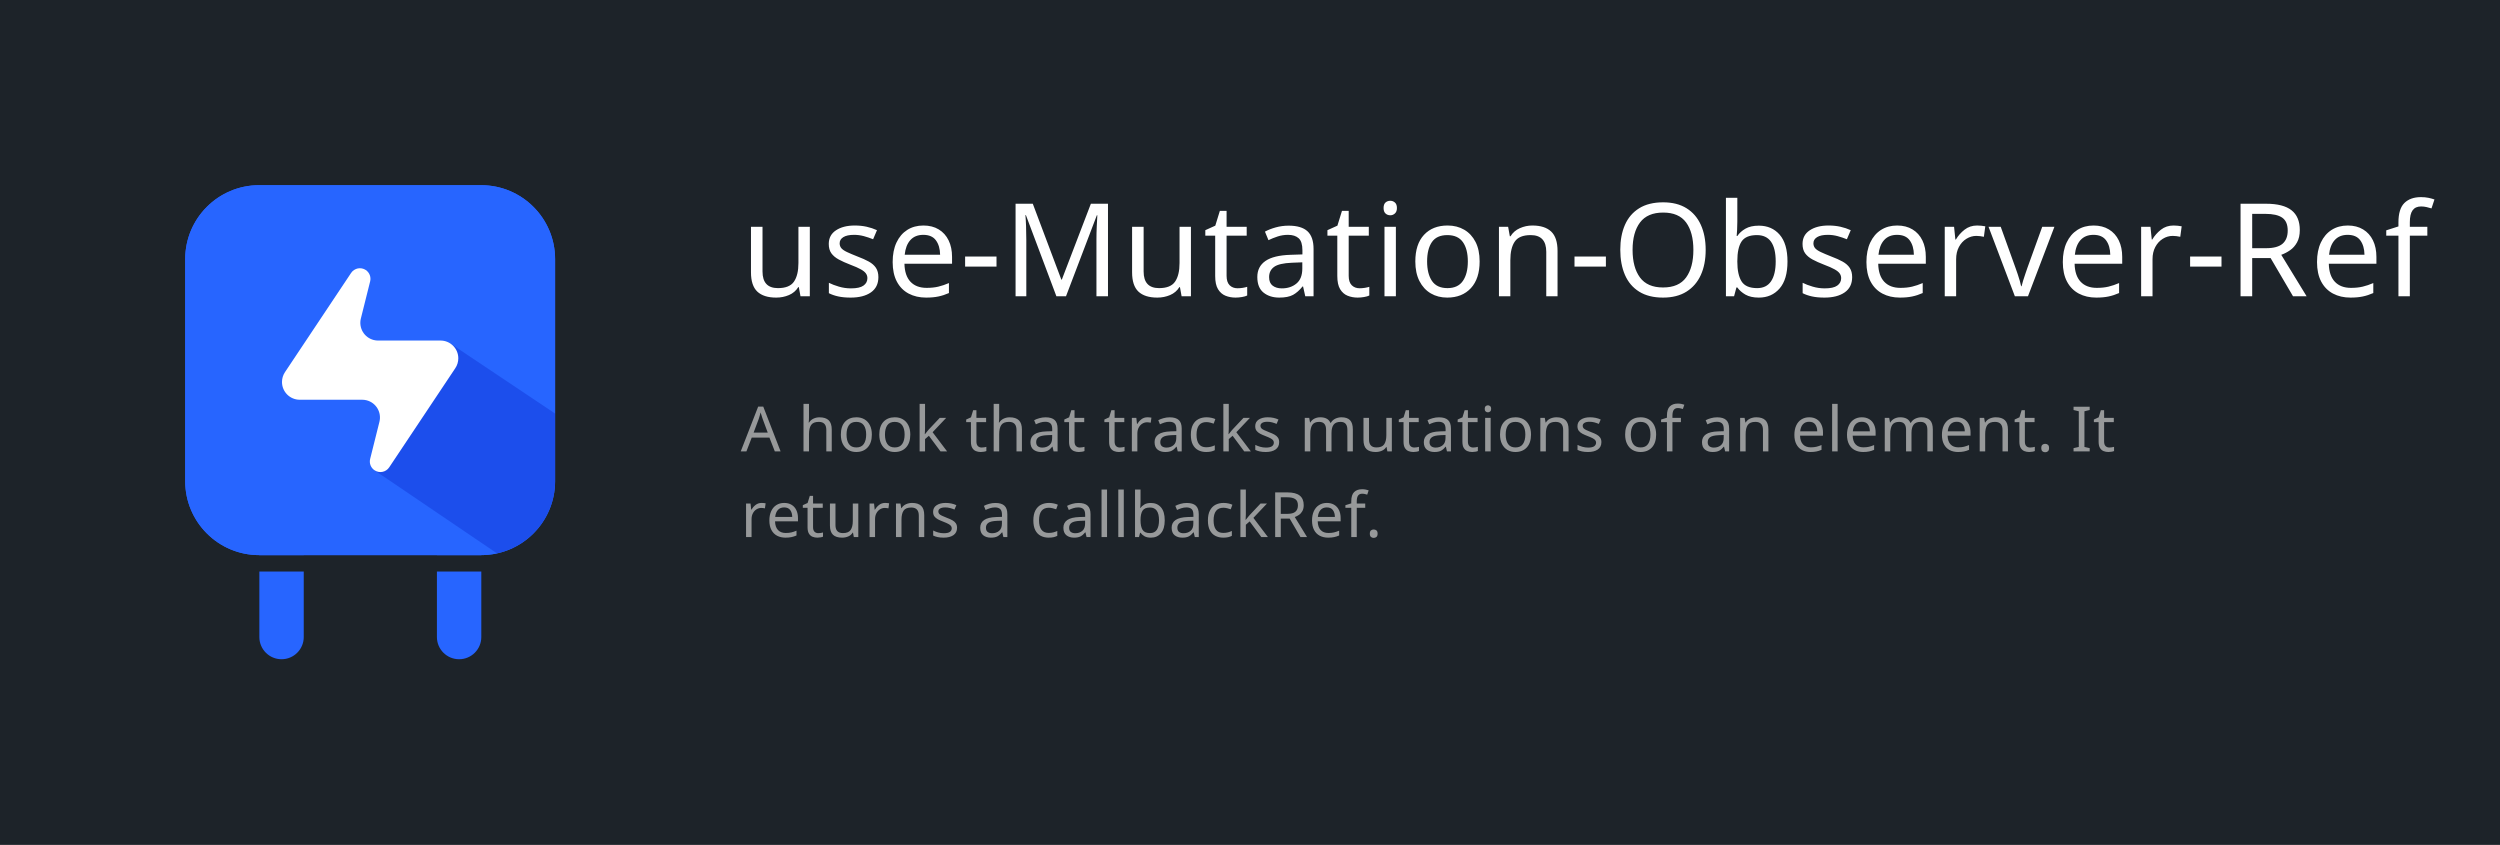
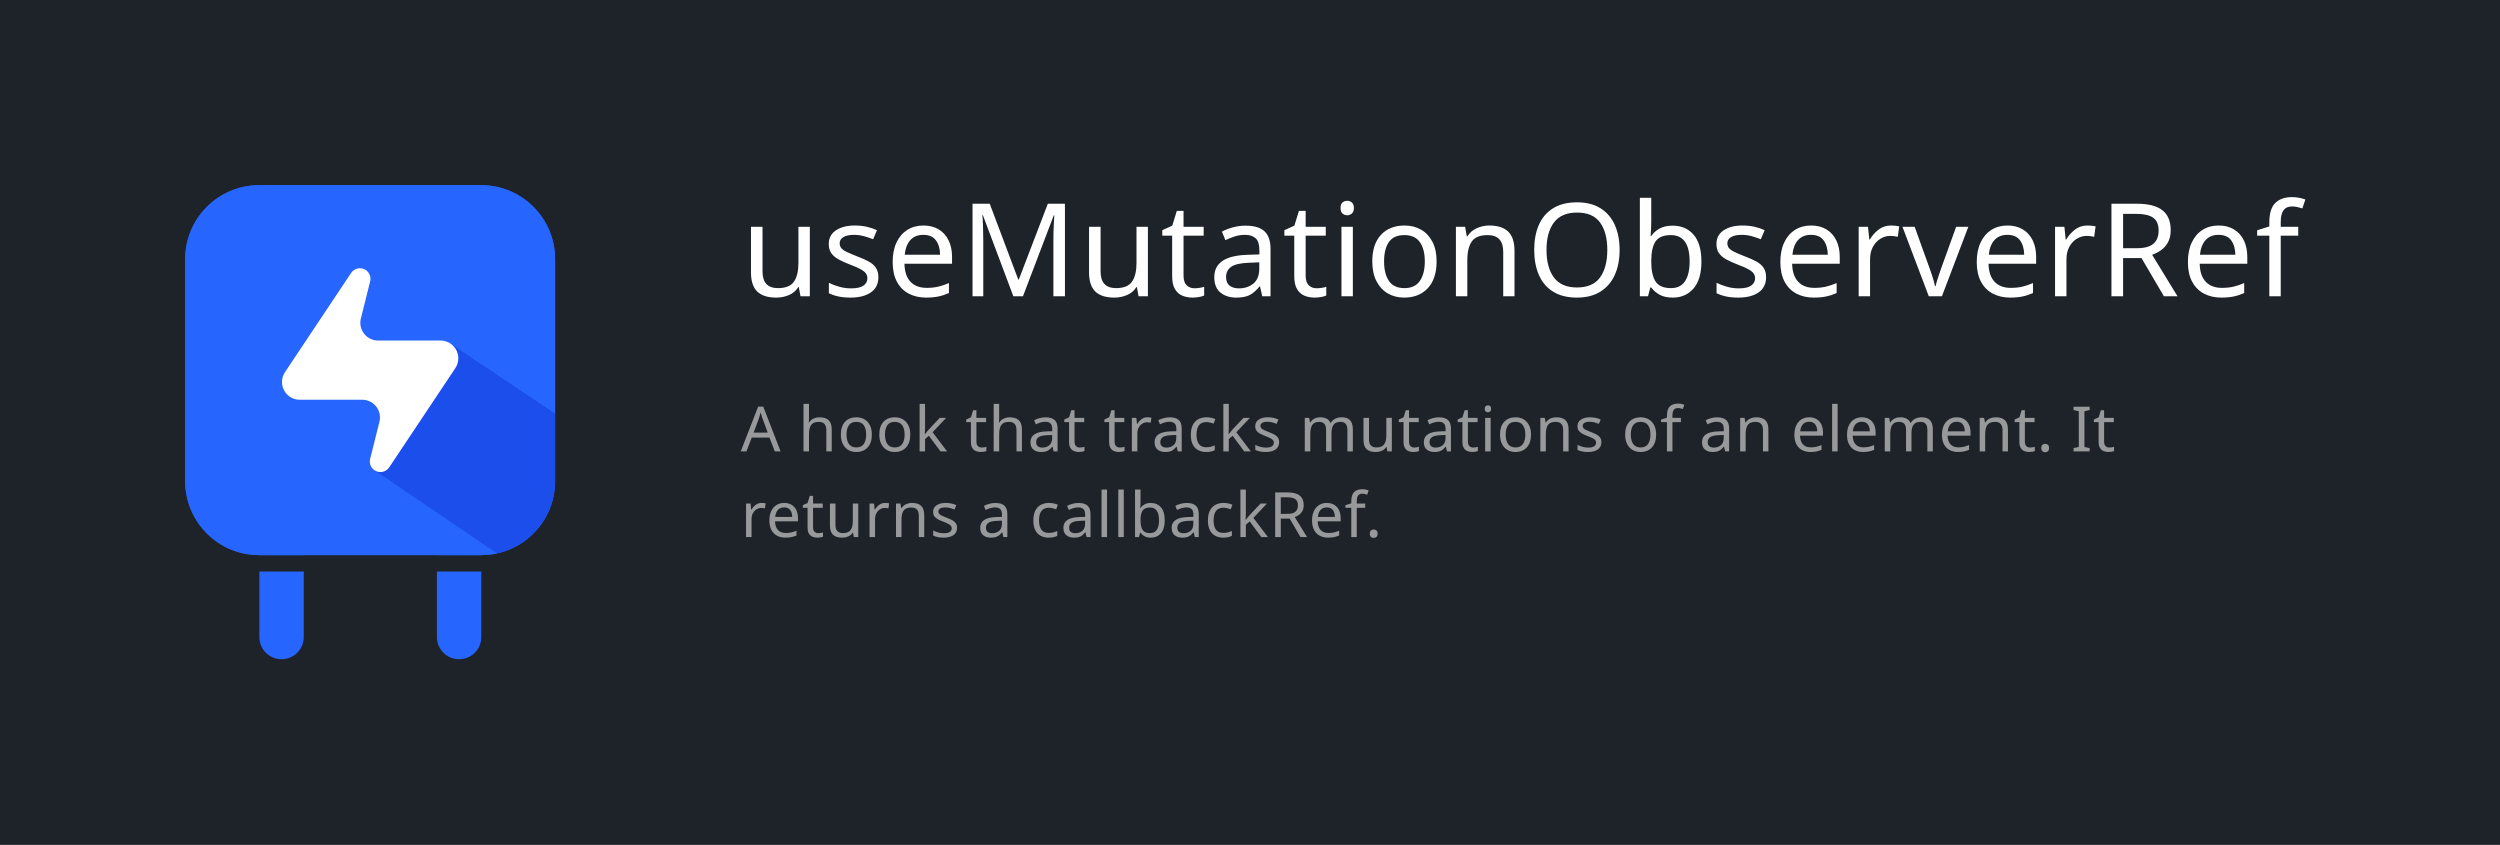
<svg xmlns="http://www.w3.org/2000/svg" xmlns:xlink="http://www.w3.org/1999/xlink" width="1080px" height="365px" viewBox="0 0 1080 365" version="1.1">
  <defs>
    <path d="M31.962,0 L127.846,0 C145.498,0 159.808,14.31 159.808,31.962 L159.808,127.846 C159.808,145.498 145.498,159.808 127.846,159.808 L31.962,159.808 C14.31,159.808 0,145.498 0,127.846 L0,31.962 C0,14.31 14.31,0 31.962,0 Z" id="path-1" />
  </defs>
  <g id="Artboard" stroke="none" stroke-width="1" fill="none" fill-rule="evenodd">
    <rect fill="#FFFFFF" x="0" y="0" width="1080" height="365" />
    <rect id="Rectangle" fill="#1D2329" x="0" y="0" width="1080" height="365" />
    <g id="Final-Icon" transform="translate(80, 80)">
      <path d="M127.925,166.91 L127.926,195.202 C127.926,200.497 123.633,204.79 118.337,204.79 C113.042,204.79 108.749,200.497 108.749,195.202 L108.749,166.91 L127.925,166.91 Z M118.337,127.846 C123.633,127.846 127.926,132.139 127.926,137.434 L127.925,159.807 L108.749,159.807 L108.749,137.434 C108.749,132.139 113.042,127.846 118.337,127.846 Z" id="Shape" fill="#2765FF" fill-rule="nonzero" />
      <path d="M51.218,166.91 L51.218,195.202 C51.218,200.497 46.925,204.79 41.63,204.79 C36.334,204.79 32.041,200.497 32.041,195.202 L32.041,166.91 L51.218,166.91 Z M41.63,127.846 C46.925,127.846 51.218,132.139 51.218,137.434 L51.218,159.807 L32.041,159.807 L32.041,137.434 C32.041,132.139 36.334,127.846 41.63,127.846 Z" id="Shape" fill="#2765FF" fill-rule="nonzero" />
      <path d="M31.962,0 L127.846,0 C145.498,0 159.808,14.31 159.808,31.962 L159.808,127.846 C159.808,145.498 145.498,159.808 127.846,159.808 L31.962,159.808 C14.31,159.808 0,145.498 0,127.846 L0,31.962 C0,14.31 14.31,0 31.962,0 Z" id="Rectangle" fill="#2765FF" fill-rule="nonzero" />
      <g id="Shadow-Mask">
        <g id="Mask" fill="#2765FF" fill-rule="nonzero">
          <path d="M31.962,0 L127.846,0 C145.498,0 159.808,14.31 159.808,31.962 L159.808,127.846 C159.808,145.498 145.498,159.808 127.846,159.808 L31.962,159.808 C14.31,159.808 0,145.498 0,127.846 L0,31.962 C0,14.31 14.31,0 31.962,0 Z" id="path-1" />
        </g>
        <g id="Rectangle-Clipped">
          <mask id="mask-2" fill="white">
            <use xlink:href="#path-1" />
          </mask>
          <g id="path-1" />
          <polygon id="Rectangle" fill="#0036BC" fill-rule="nonzero" opacity="0.284" style="mix-blend-mode: multiply;" mask="url(#mask-2)" points="114.529 68.362 194.957 122.166 159.808 176.084 81.679 123.111 115.032 69.19" />
        </g>
      </g>
      <path d="M76.472,92.688 L49.491,92.688 C45.254,92.688 41.82,89.254 41.82,85.018 C41.82,83.503 42.268,82.023 43.108,80.763 L71.676,37.91 C73.075,35.813 75.909,35.246 78.007,36.644 C79.612,37.714 80.372,39.678 79.904,41.55 L75.894,57.588 C74.867,61.698 77.366,65.863 81.476,66.89 C82.084,67.042 82.709,67.119 83.336,67.119 L110.317,67.119 C114.553,67.119 117.988,70.553 117.988,74.79 C117.988,76.304 117.539,77.785 116.699,79.045 L88.131,121.897 C86.733,123.995 83.898,124.562 81.8,123.163 C80.195,122.093 79.436,120.129 79.904,118.258 L83.913,102.22 C84.941,98.11 82.442,93.945 78.332,92.917 C77.724,92.765 77.099,92.688 76.472,92.688 Z" id="Path-14" fill="#FFFFFF" fill-rule="nonzero" />
    </g>
    <text id="title" font-family="Avenir-Medium, Avenir" font-size="56" font-weight="400" letter-spacing="0.56" fill="#FFFFFF">
-       <tspan x="320" y="128">use-Mutation-Observer-Ref</tspan>
+       <tspan x="320" y="128">useMutationObserverRef</tspan>
    </text>
    <text id="description" font-family="AvenirNext-Regular, Avenir Next" font-size="27" font-weight="normal" letter-spacing="0.27" fill="#97999A">
      <tspan x="320" y="195"> A hook that tracks mutations of an element. It</tspan>
      <tspan x="320" y="232"> returns a callbackRef.</tspan>
      <tspan x="320" y="269" />
    </text>
  </g>
</svg>
